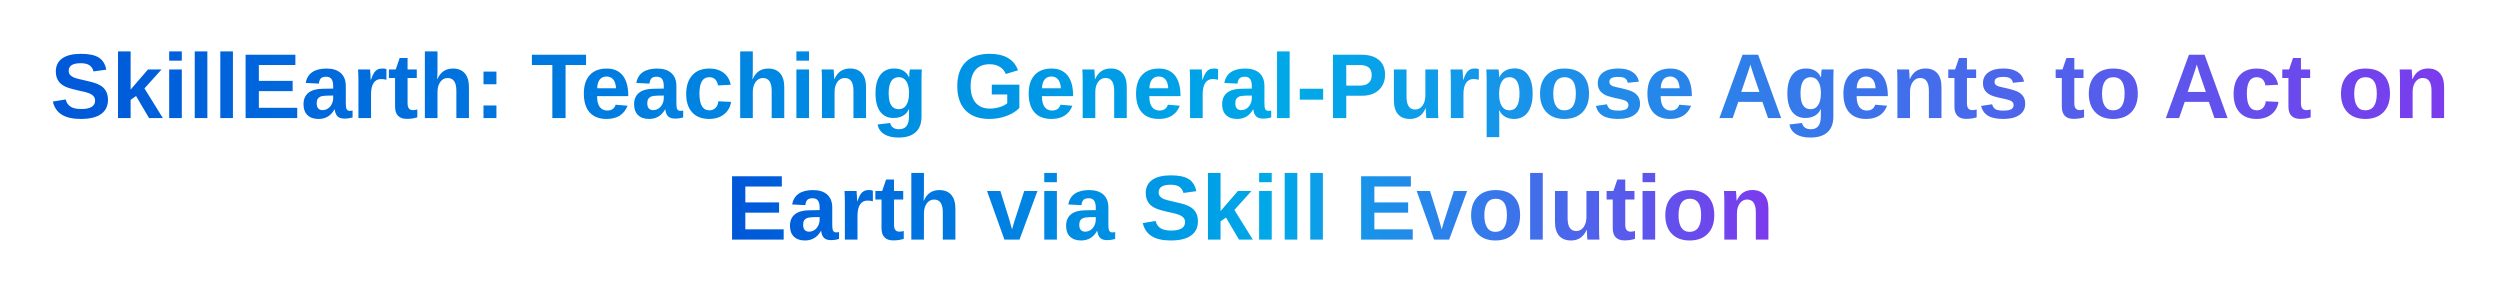
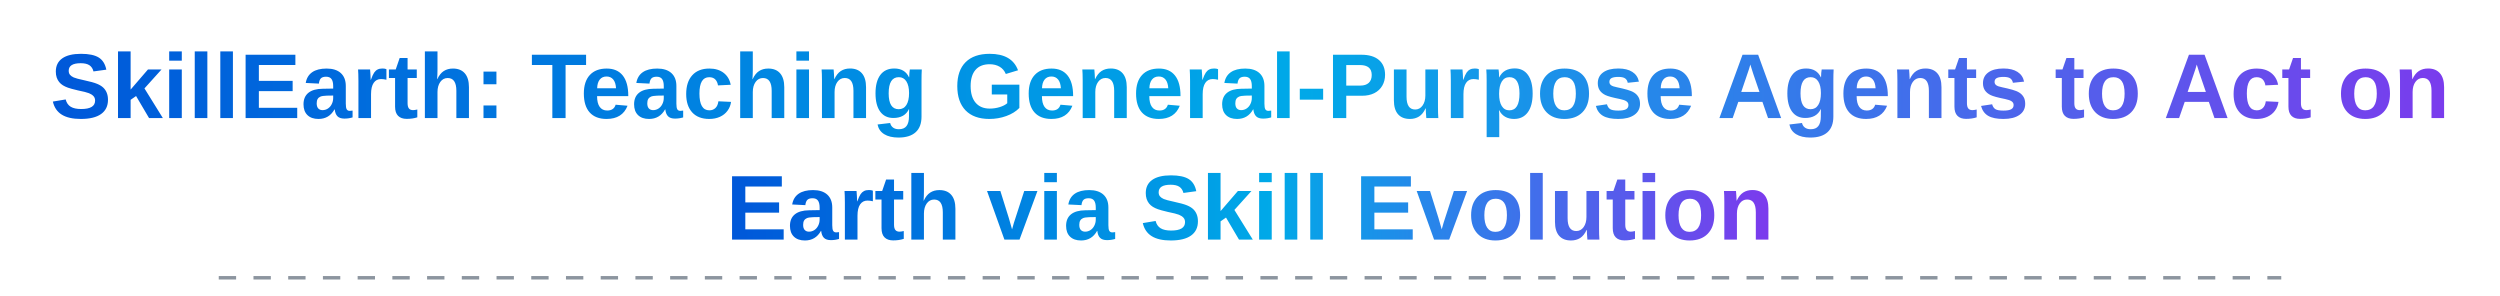
<svg xmlns="http://www.w3.org/2000/svg" viewBox="0 0 1440 170" role="img" aria-labelledby="title">
  <defs>
    <linearGradient id="gradient" x1="0" y1="0" x2="1" y2="0">
      <stop offset="0%" stop-color="#0057D9" />
      <stop offset="52%" stop-color="#00A9E8" />
      <stop offset="100%" stop-color="#7C3AED" />
    </linearGradient>
  </defs>
  <g fill="url(#gradient)" font-family="Arial, Helvetica, sans-serif" font-weight="800" text-anchor="middle">
    <text x="720" y="68" font-size="53">SkillEarth: Teaching General-Purpose Agents to Act on</text>
    <text x="720" y="138" font-size="53">Earth via Skill Evolution</text>
  </g>
+   <line x1="126" y1="160" x2="1314" y2="160" stroke="#8C959F" stroke-width="2" stroke-dasharray="10 10" />
</svg>
